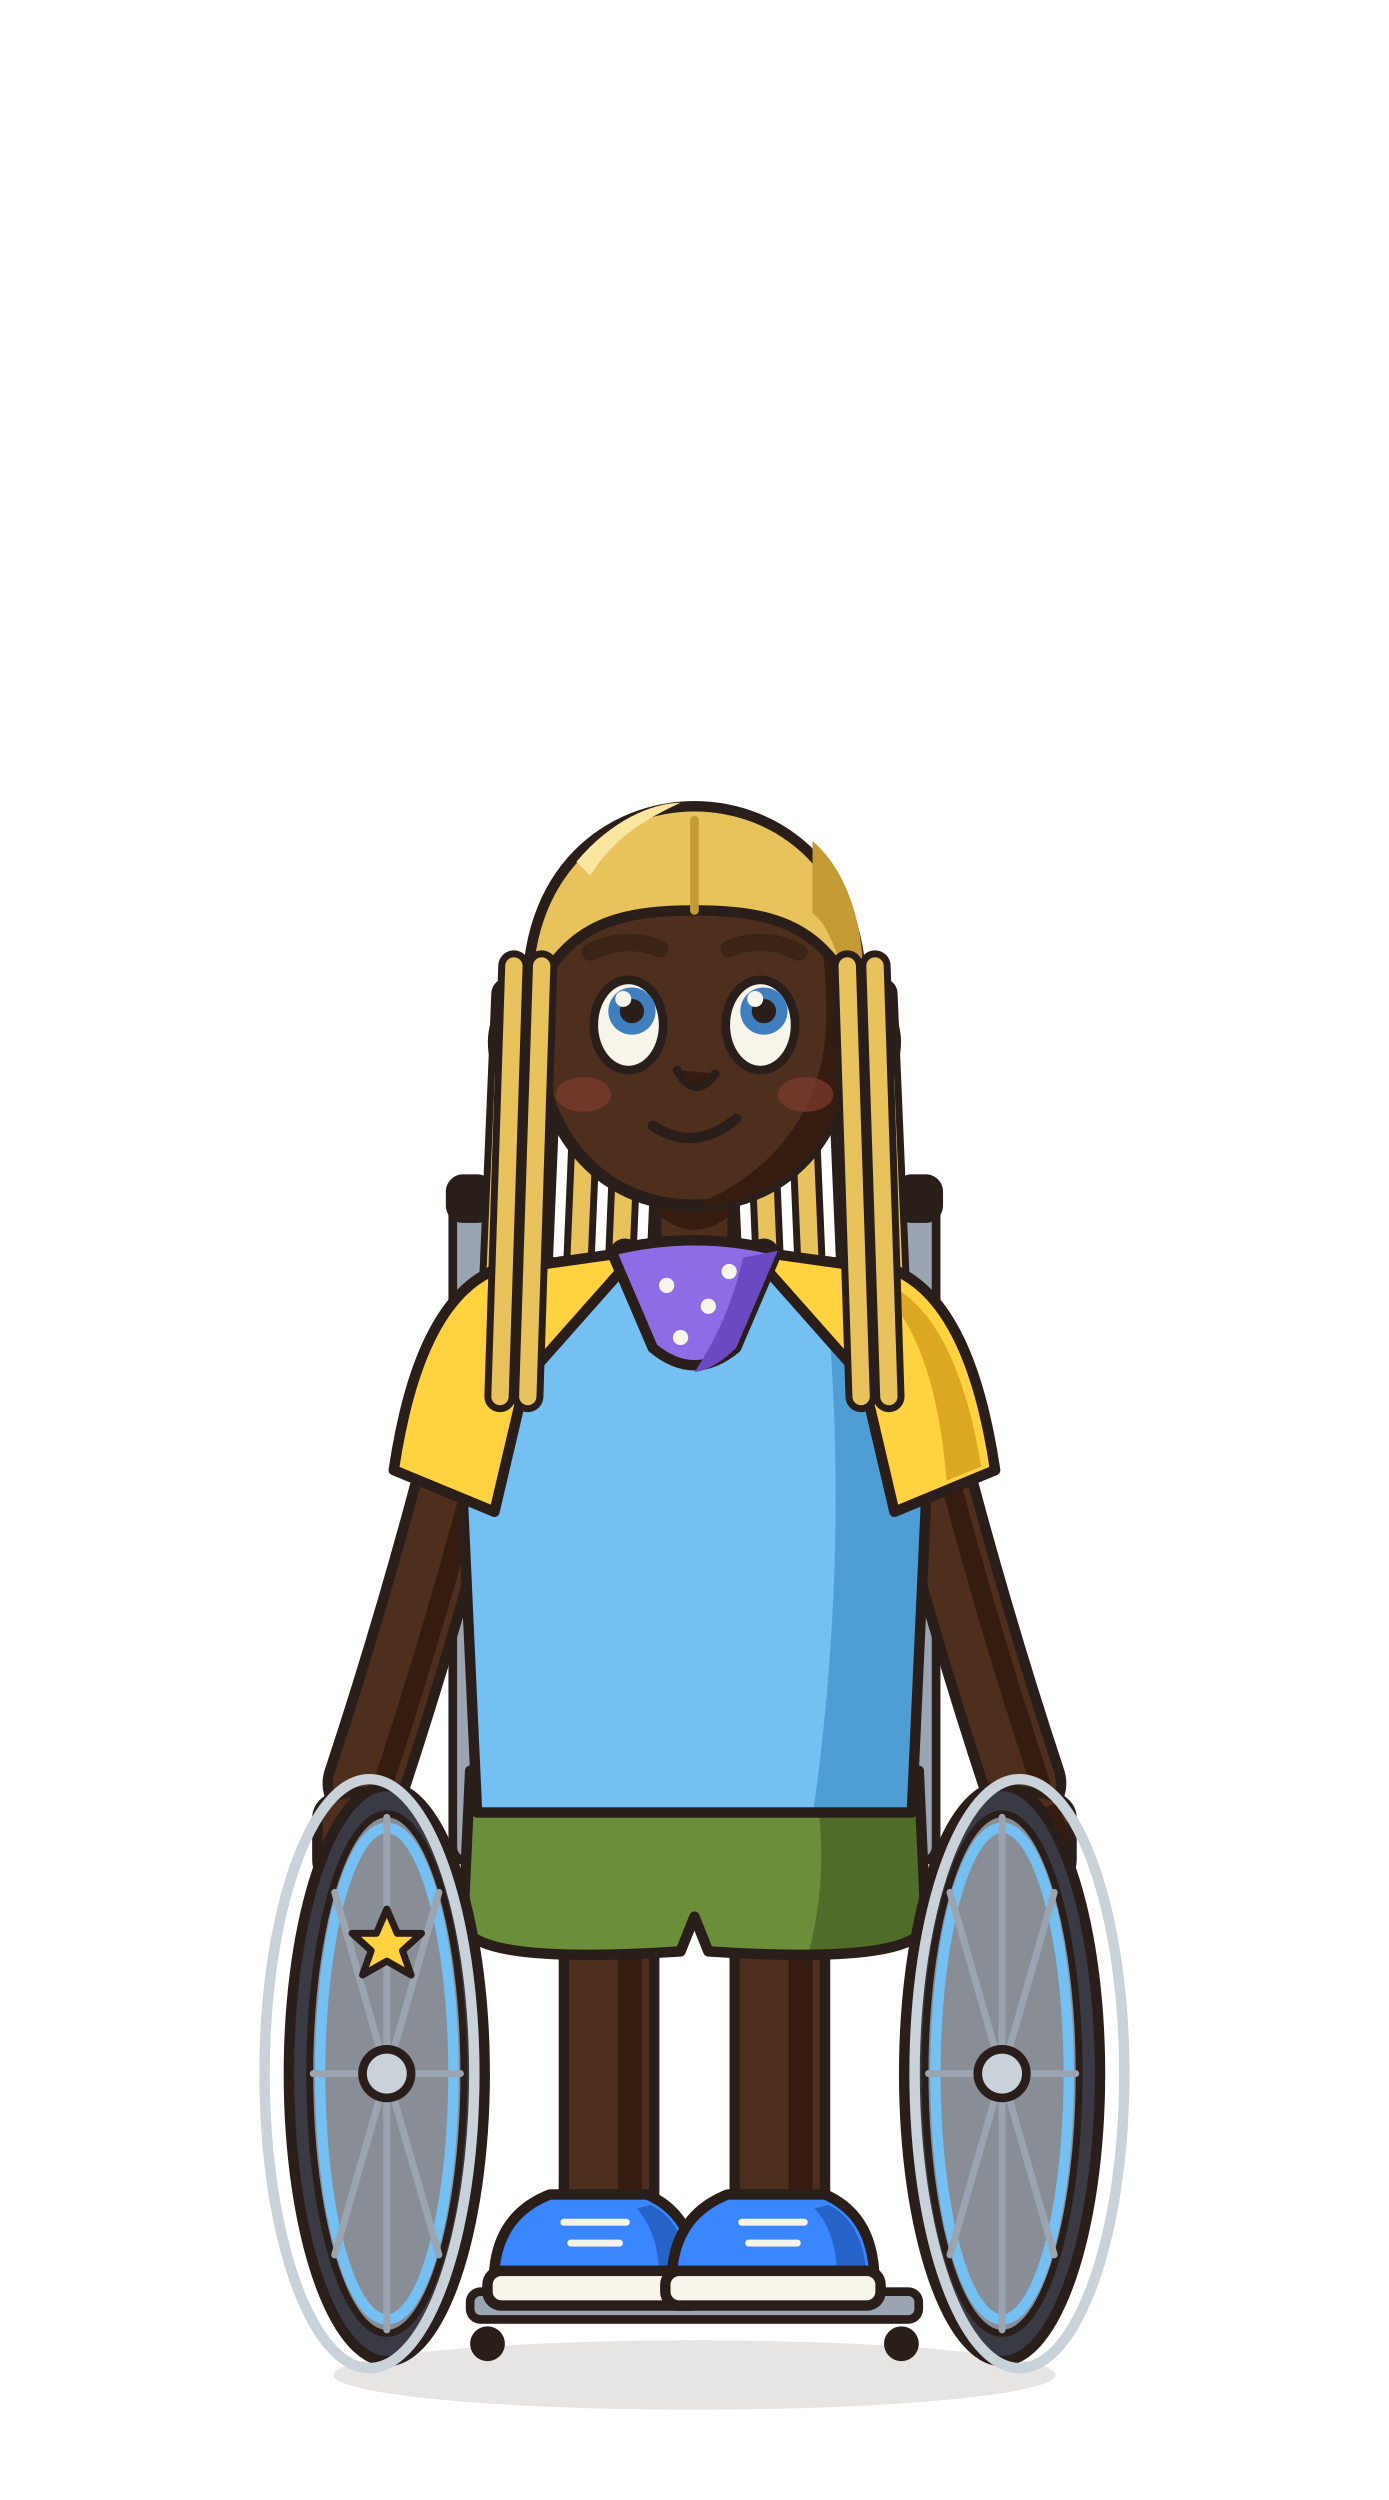
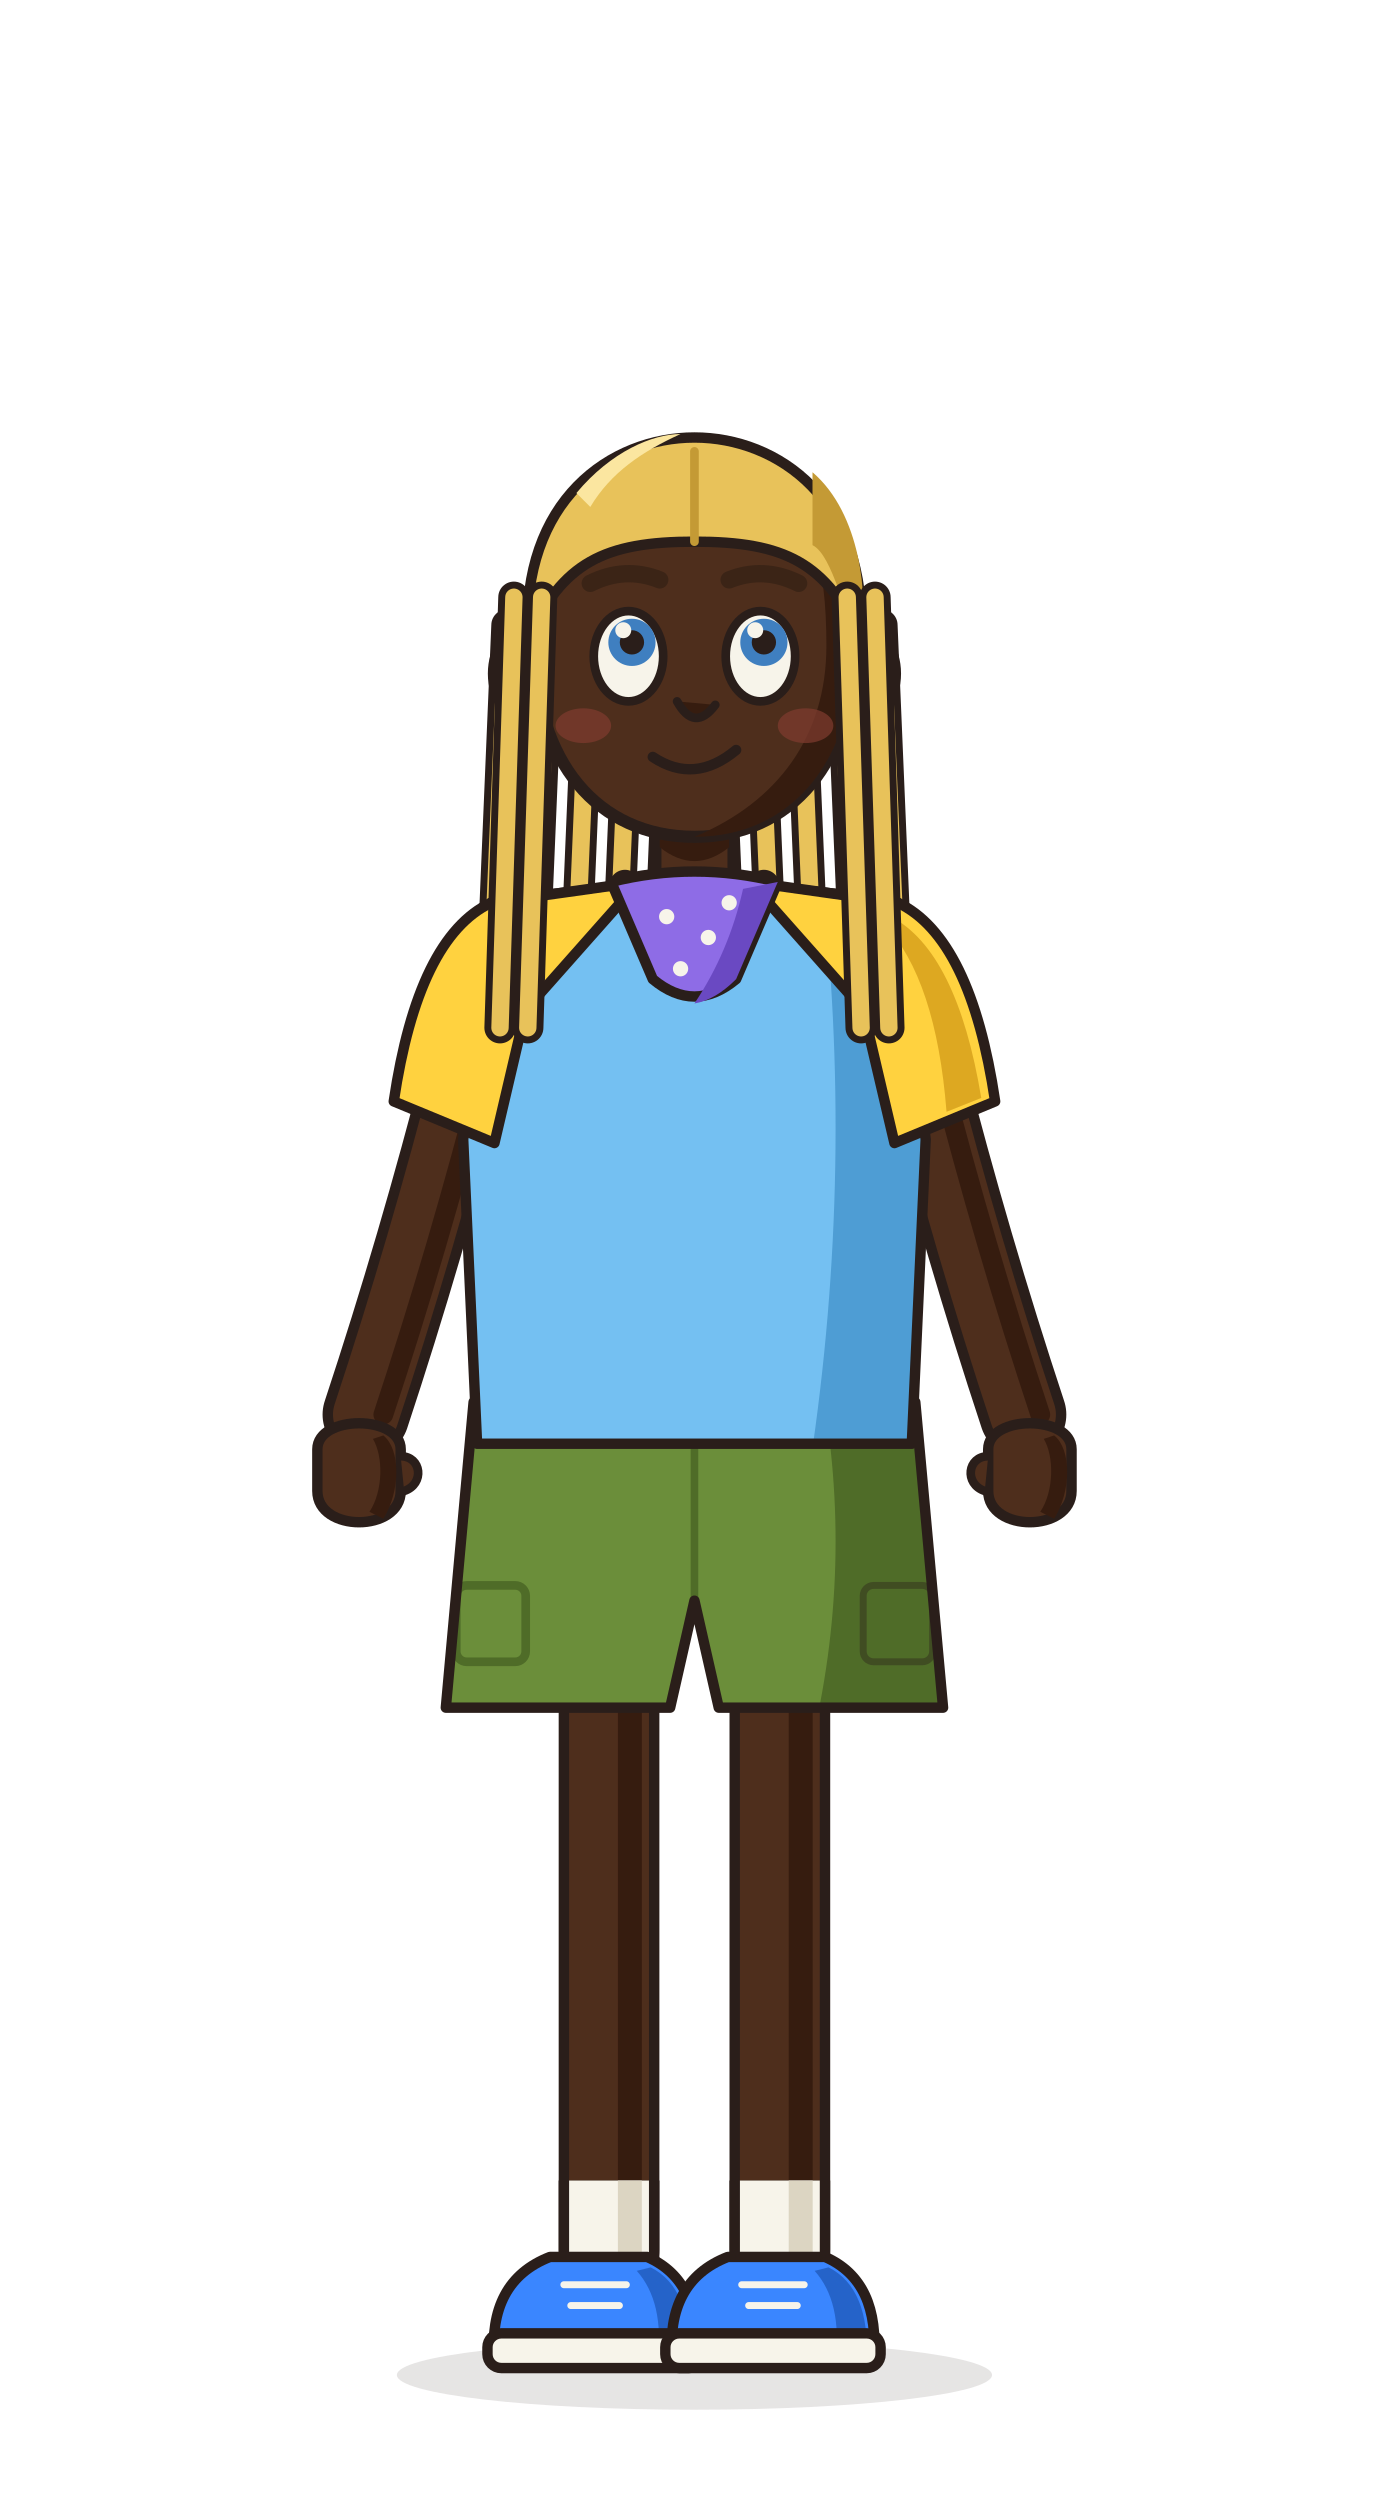
<svg xmlns="http://www.w3.org/2000/svg" viewBox="0 0 400 720" width="400" height="720" stroke-linejoin="round" stroke-linecap="round">
-   <g transform="translate(0 166.2)">
-     <ellipse cx="200" cy="517.8" rx="104" ry="10" fill="#2A1E1A" opacity="0.12" />
-     <rect x="130.4" y="180" width="10" height="189.8" rx="4" fill="#9AA5B1" stroke="#2A1E1A" stroke-width="2.5" />
-     <rect x="128.4" y="172" width="14" height="14" rx="5" fill="#2A1E1A" />
-     <rect x="259.6" y="180" width="10" height="189.8" rx="4" fill="#9AA5B1" stroke="#2A1E1A" stroke-width="2.5" />
-     <rect x="257.6" y="172" width="14" height="14" rx="5" fill="#2A1E1A" />
-     <rect x="137.4" y="214" width="125.2" height="145.8" rx="8" fill="#3A3A44" stroke="#2A1E1A" stroke-width="3" />
+   <g transform="translate(0 60)">
+     <ellipse cx="200" cy="624" rx="85.7" ry="10" fill="#2A1E1A" opacity="0.12" />
    <path d="M146 120 L140 262" fill="none" stroke="#2A1E1A" stroke-width="9" />
    <path d="M146 120 L140 262" fill="none" stroke="#E8C25A" stroke-width="5" />
    <path d="M158 120 L152 262" fill="none" stroke="#2A1E1A" stroke-width="9" />
    <path d="M158 120 L152 262" fill="none" stroke="#E8C25A" stroke-width="5" />
    <path d="M170 120 L164 262" fill="none" stroke="#2A1E1A" stroke-width="9" />
    <path d="M170 120 L164 262" fill="none" stroke="#E8C25A" stroke-width="5" />
    <path d="M182 120 L176 262" fill="none" stroke="#2A1E1A" stroke-width="9" />
    <path d="M182 120 L176 262" fill="none" stroke="#E8C25A" stroke-width="5" />
    <path d="M194 120 L188 262" fill="none" stroke="#2A1E1A" stroke-width="9" />
    <path d="M194 120 L188 262" fill="none" stroke="#E8C25A" stroke-width="5" />
    <path d="M206 120 L212 262" fill="none" stroke="#2A1E1A" stroke-width="9" />
    <path d="M206 120 L212 262" fill="none" stroke="#E8C25A" stroke-width="5" />
    <path d="M218 120 L224 262" fill="none" stroke="#2A1E1A" stroke-width="9" />
    <path d="M218 120 L224 262" fill="none" stroke="#E8C25A" stroke-width="5" />
    <path d="M230 120 L236 262" fill="none" stroke="#2A1E1A" stroke-width="9" />
    <path d="M230 120 L236 262" fill="none" stroke="#E8C25A" stroke-width="5" />
    <path d="M242 120 L248 262" fill="none" stroke="#2A1E1A" stroke-width="9" />
    <path d="M242 120 L248 262" fill="none" stroke="#E8C25A" stroke-width="5" />
    <path d="M254 120 L260 262" fill="none" stroke="#2A1E1A" stroke-width="9" />
    <path d="M254 120 L260 262" fill="none" stroke="#E8C25A" stroke-width="5" />
    <ellipse cx="151" cy="134" rx="9" ry="13" fill="#4E2E1C" stroke="#2A1E1A" stroke-width="3" />
    <ellipse cx="249" cy="134" rx="9" ry="13" fill="#4E2E1C" stroke="#2A1E1A" stroke-width="3" />
    <path d="M153 128 Q148 134 153 140 M247 128 Q252 134 247 140" fill="none" stroke="#361C0F" stroke-width="3" />
    <rect x="189" y="172" width="22" height="33" fill="#4E2E1C" stroke="#2A1E1A" stroke-width="3" />
    <path d="M190 176 Q200 186 210 176 L210 184 Q200 192 190 184 Z" fill="#361C0F" />
    <g fill="none">
-       <path d="M175.4 389.8 L175.4 473.8" fill="none" stroke="#2A1E1A" stroke-width="29" />
-       <path d="M175.4 389.8 L175.4 473.8" fill="none" stroke="#4E2E1C" stroke-width="23" />
+       <path d="M175.4 391 L175.4 588" fill="none" stroke="#2A1E1A" stroke-width="29" />
+       <path d="M175.4 391 L175.4 588" fill="none" stroke="#4E2E1C" stroke-width="23" />
      <g transform="translate(6 0)">
-         <path d="M175.4 389.8 L175.4 473.8" fill="none" stroke="#361C0F" stroke-width="6.9" />
+         <path d="M175.4 391 L175.4 588" fill="none" stroke="#361C0F" stroke-width="6.9" />
      </g>
    </g>
    <g fill="none">
-       <path d="M224.6 389.8 L224.6 473.8" fill="none" stroke="#2A1E1A" stroke-width="29" />
-       <path d="M224.6 389.8 L224.6 473.8" fill="none" stroke="#4E2E1C" stroke-width="23" />
+       <path d="M224.6 391 L224.6 588" fill="none" stroke="#2A1E1A" stroke-width="29" />
+       <path d="M224.6 391 L224.6 588" fill="none" stroke="#4E2E1C" stroke-width="23" />
      <g transform="translate(6 0)">
-         <path d="M224.6 389.8 L224.6 473.8" fill="none" stroke="#361C0F" stroke-width="6.9" />
+         <path d="M224.6 391 L224.6 588" fill="none" stroke="#361C0F" stroke-width="6.9" />
      </g>
    </g>
-     <rect x="135.4" y="493.8" width="129.2" height="8" rx="3" fill="#9AA5B1" stroke="#2A1E1A" stroke-width="2.5" />
-     <path d="M142.388 495.8 Q140.388 472.8 158.388 465.8 L186.388 465.8 Q202.388 472.8 200.388 495.8 Z" fill="#3A86FF" stroke="#2A1E1A" stroke-width="3" />
-     <path d="M187.388 468.8 Q199.388 474.8 198.388 495.8 L189.388 495.8 Q191.388 478.8 183.388 469.8 Z" fill="#2563C9" />
-     <path d="M162.388 473.8 L180.388 473.8 M164.388 479.8 L178.388 479.8" fill="none" stroke="#F7F4EA" stroke-width="2" />
-     <rect x="140.388" y="487.8" width="62" height="10" rx="4" fill="#F7F4EA" stroke="#2A1E1A" stroke-width="3" />
-     <path d="M193.612 495.8 Q191.612 472.8 209.612 465.8 L237.612 465.8 Q253.612 472.8 251.612 495.8 Z" fill="#3A86FF" stroke="#2A1E1A" stroke-width="3" />
-     <path d="M238.612 468.8 Q250.612 474.8 249.612 495.8 L240.612 495.8 Q242.612 478.8 234.612 469.8 Z" fill="#2563C9" />
-     <path d="M213.612 473.8 L231.612 473.8 M215.612 479.8 L229.612 479.8" fill="none" stroke="#F7F4EA" stroke-width="2" />
-     <rect x="191.612" y="487.8" width="62" height="10" rx="4" fill="#F7F4EA" stroke="#2A1E1A" stroke-width="3" />
-     <clipPath id="KID127-lap">
-       <path d="M135.4 343.8 L264.6 343.8 L266.6 387.8 Q264.6 399.8 204 395.8 L200 385.8 L196 395.8 Q135.4 399.8 133.4 387.8 Z" />
+     <g fill="none" stroke-linecap="butt">
+       <path d="M175.4 568 L175.4 592" fill="none" stroke="#2A1E1A" stroke-width="29" />
+       <path d="M175.4 568 L175.4 592" fill="none" stroke="#F7F4EA" stroke-width="23" />
+       <g transform="translate(6 0)">
+         <path d="M175.4 568 L175.4 592" fill="none" stroke="#DCD5C2" stroke-width="6.9" />
+       </g>
+     </g>
+     <g fill="none" stroke-linecap="butt">
+       <path d="M224.6 568 L224.6 592" fill="none" stroke="#2A1E1A" stroke-width="29" />
+       <path d="M224.6 568 L224.6 592" fill="none" stroke="#F7F4EA" stroke-width="23" />
+       <g transform="translate(6 0)">
+         <path d="M224.6 568 L224.6 592" fill="none" stroke="#DCD5C2" stroke-width="6.9" />
+       </g>
+     </g>
+     <path d="M142.388 620 Q140.388 597 158.388 590 L186.388 590 Q202.388 597 200.388 620 Z" fill="#3A86FF" stroke="#2A1E1A" stroke-width="3" />
+     <path d="M187.388 593 Q199.388 599 198.388 620 L189.388 620 Q191.388 603 183.388 594 Z" fill="#2563C9" />
+     <path d="M162.388 598 L180.388 598 M164.388 604 L178.388 604" fill="none" stroke="#F7F4EA" stroke-width="2" />
+     <rect x="140.388" y="612" width="62" height="10" rx="4" fill="#F7F4EA" stroke="#2A1E1A" stroke-width="3" />
+     <path d="M193.612 620 Q191.612 597 209.612 590 L237.612 590 Q253.612 597 251.612 620 Z" fill="#3A86FF" stroke="#2A1E1A" stroke-width="3" />
+     <path d="M238.612 593 Q250.612 599 249.612 620 L240.612 620 Q242.612 603 234.612 594 Z" fill="#2563C9" />
+     <path d="M213.612 598 L231.612 598 M215.612 604 L229.612 604" fill="none" stroke="#F7F4EA" stroke-width="2" />
+     <rect x="191.612" y="612" width="62" height="10" rx="4" fill="#F7F4EA" stroke="#2A1E1A" stroke-width="3" />
+     <clipPath id="KID127-shorts">
+       <path d="M136.4 343.8 L263.6 343.8 L271.6 431.8 L207 431.8 L200 401 L193 431.8 L128.4 431.8 Z" />
    </clipPath>
-     <path d="M135.4 343.8 L264.6 343.8 L266.6 387.8 Q264.6 399.8 204 395.8 L200 385.8 L196 395.8 Q135.4 399.8 133.4 387.8 Z" fill="#6B8E3A" />
-     <g clip-path="url(#KID127-lap)">
-       <path d="M232.2 337.8 Q242.2 372.8 229.2 407.8 L360 407.8 L360 337.8 Z" fill="#4F6C28" />
+     <path d="M136.4 343.8 L263.6 343.8 L271.6 431.8 L207 431.8 L200 401 L193 431.8 L128.4 431.8 Z" fill="#6B8E3A" />
+     <g clip-path="url(#KID127-shorts)">
+       <path d="M236.3 337.8 Q246.3 390.8 233.3 443.8 L360 443.8 L360 337.8 Z" fill="#4F6C28" />
+       <path d="M200 401 L200 353.8 M136.4 353.8 L263.6 353.8" fill="none" stroke="#4F6C28" stroke-width="2.2" />
+       <rect x="131.4" y="396.6" width="20" height="22" rx="3" fill="none" stroke="#4F6C28" stroke-width="2.5" />
+       <rect x="248.6" y="396.6" width="20" height="22" rx="3" fill="none" stroke="#2A1E1A" stroke-width="2" opacity="0.4" />
    </g>
-     <path d="M135.4 343.8 L264.6 343.8 L266.6 387.8 Q264.6 399.8 204 395.8 L200 385.8 L196 395.8 Q135.4 399.8 133.4 387.8 Z" fill="none" stroke="#2A1E1A" stroke-width="3" />
+     <path d="M136.4 343.8 L263.6 343.8 L271.6 431.8 L207 431.8 L200 401 L193 431.8 L128.4 431.8 Z" fill="none" stroke="#2A1E1A" stroke-width="3" />
    <g fill="none">
      <path d="M134.4 248.4 Q121.4 299 105.4 347.4" fill="none" stroke="#2A1E1A" stroke-width="25" />
      <path d="M134.4 248.4 Q121.4 299 105.4 347.4" fill="none" stroke="#4E2E1C" stroke-width="19" />
      <g transform="translate(5 0)">
        <path d="M134.4 248.4 Q121.4 299 105.4 347.4" fill="none" stroke="#361C0F" stroke-width="5.7" />
      </g>
    </g>
    <g fill="none">
      <path d="M265.6 248.4 Q278.6 299 294.6 347.4" fill="none" stroke="#2A1E1A" stroke-width="25" />
      <path d="M265.6 248.4 Q278.6 299 294.6 347.4" fill="none" stroke="#4E2E1C" stroke-width="19" />
      <g transform="translate(5 0)">
        <path d="M265.6 248.4 Q278.6 299 294.6 347.4" fill="none" stroke="#361C0F" stroke-width="5.7" />
      </g>
    </g>
    <clipPath id="KID127-top">
      <path d="M141.4 200 Q200 190 258.6 200 L266.6 268.2 L262.6 355.8 L137.4 355.8 L133.4 268.2 Z" />
    </clipPath>
    <path d="M141.4 200 Q200 190 258.6 200 L266.6 268.2 L262.6 355.8 L137.4 355.8 L133.4 268.2 Z" fill="#74C0F2" />
    <g clip-path="url(#KID127-top)">
      <path d="M236.3 190 Q246.3 275.9 233.3 361.8 L360 361.8 L360 190 Z" fill="#4E9DD4" />
    </g>
    <path d="M141.4 200 Q200 190 258.6 200 L266.6 268.2 L262.6 355.8 L137.4 355.8 L133.4 268.2 Z" fill="none" stroke="#2A1E1A" stroke-width="3" />
    <path d="M184 194 L141.4 200 Q120.4 210 113.4 257.2 L142.4 269.2 L151.4 230.8 Z" fill="#FFD23F" stroke="#2A1E1A" stroke-width="3" />
    <path d="M216 194 L258.6 200 Q279.6 210 286.6 257.2 L257.6 269.2 L248.6 230.8 Z" fill="#FFD23F" stroke="#2A1E1A" stroke-width="3" />
    <path d="M256.6 204 Q275.6 214 282.6 256.2 L272.6 260.2 Q269.6 222 254.6 206 Z" fill="#DDA821" />
    <path d="M180 195 Q200 210 220 195" fill="none" stroke="#2A1E1A" stroke-width="9" />
    <path d="M180 195 Q200 210 220 195" fill="none" stroke="#FFD23F" stroke-width="4" />
    <path d="M176 194 Q200 188 224 194 L212 222 Q200 232 188 222 Z" fill="#8E6CE6" stroke="#2A1E1A" stroke-width="3" />
    <path d="M214 196 L224 194 L212 222 Q206 228 200 229 Q210 214 214 196 Z" fill="#6A49C2" />
    <circle cx="192" cy="204" r="2.2" fill="#F7F4EA" />
    <circle cx="204" cy="210" r="2.2" fill="#F7F4EA" />
    <circle cx="196" cy="219" r="2.2" fill="#F7F4EA" />
    <circle cx="210" cy="200" r="2.2" fill="#F7F4EA" />
    <path d="M91.4 357.4 C91.4 347.4 115.4 347.4 115.4 357.4 L115.4 369.4 C115.4 381.4 91.4 381.4 91.4 369.4 Z" fill="#4E2E1C" stroke="#2A1E1A" stroke-width="3" />
    <path d="M110.4 353.4 C115.4 357.4 115.4 369.4 110.4 377.4 L106.4 375.4 C110.4 369.4 110.4 359.4 107.4 354.4 Z" fill="#361C0F" />
    <path d="M115.4 359.4 C121.4 359.4 122.4 367.4 116.4 369.4" fill="#4E2E1C" stroke="#2A1E1A" stroke-width="2.5" />
    <path d="M284.6 357.4 C284.6 347.4 308.6 347.4 308.6 357.4 L308.6 369.4 C308.6 381.4 284.6 381.4 284.6 369.4 Z" fill="#4E2E1C" stroke="#2A1E1A" stroke-width="3" />
    <path d="M303.6 353.4 C308.6 357.4 308.6 369.4 303.6 377.4 L299.6 375.4 C303.6 369.4 303.6 359.4 300.6 354.4 Z" fill="#361C0F" />
    <path d="M284.6 359.4 C278.6 359.4 277.6 367.4 283.6 369.4" fill="#4E2E1C" stroke="#2A1E1A" stroke-width="2.5" />
-     <ellipse cx="111.4" cy="431" rx="28.2" ry="82.8" fill="#3A3A44" stroke="#2A1E1A" stroke-width="3" />
-     <ellipse cx="111.4" cy="431" rx="22.2" ry="74.8" fill="#C9D1D9" stroke="#2A1E1A" stroke-width="2" fill-opacity="0.55" />
-     <ellipse cx="111.4" cy="431" rx="19.2" ry="70.8" fill="none" stroke="#74C0F2" stroke-width="3" />
-     <path d="M90.2 431 L132.6 431" fill="none" stroke="#9AA5B1" stroke-width="2" />
-     <path d="M96.4 378.8 L126.4 483.2" fill="none" stroke="#9AA5B1" stroke-width="2" />
-     <path d="M111.4 357.2 L111.4 504.8" fill="none" stroke="#9AA5B1" stroke-width="2" />
-     <path d="M126.4 378.8 L96.4 483.2" fill="none" stroke="#9AA5B1" stroke-width="2" />
-     <ellipse cx="106.4" cy="431" rx="30.2" ry="84.8" fill="none" stroke="#C9D1D9" stroke-width="3" />
-     <circle cx="111.4" cy="431" r="7" fill="#C9D1D9" stroke="#2A1E1A" stroke-width="2.5" />
-     <ellipse cx="288.6" cy="431" rx="28.2" ry="82.8" fill="#3A3A44" stroke="#2A1E1A" stroke-width="3" />
-     <ellipse cx="288.6" cy="431" rx="22.2" ry="74.8" fill="#C9D1D9" stroke="#2A1E1A" stroke-width="2" fill-opacity="0.55" />
-     <ellipse cx="288.6" cy="431" rx="19.2" ry="70.8" fill="none" stroke="#74C0F2" stroke-width="3" />
-     <path d="M267.4 431 L309.8 431" fill="none" stroke="#9AA5B1" stroke-width="2" />
-     <path d="M273.6 378.8 L303.6 483.2" fill="none" stroke="#9AA5B1" stroke-width="2" />
-     <path d="M288.6 357.2 L288.6 504.8" fill="none" stroke="#9AA5B1" stroke-width="2" />
-     <path d="M303.6 378.8 L273.6 483.2" fill="none" stroke="#9AA5B1" stroke-width="2" />
-     <ellipse cx="293.6" cy="431" rx="30.2" ry="84.8" fill="none" stroke="#C9D1D9" stroke-width="3" />
-     <circle cx="288.6" cy="431" r="7" fill="#C9D1D9" stroke="#2A1E1A" stroke-width="2.5" />
-     <path d="M111.4 383.6 L114.4 390.6 L121.4 390.6 L115.9 395.6 L118.4 402.6 L111.4 398.6 L104.4 402.6 L106.9 395.6 L101.4 390.6 L108.4 390.6 Z" fill="#FFD23F" stroke="#2A1E1A" stroke-width="2" />
-     <rect x="135.4" y="503.8" width="10" height="10" rx="5" fill="#2A1E1A" />
-     <rect x="254.6" y="503.8" width="10" height="10" rx="5" fill="#2A1E1A" />
    <path d="M154 126 C154 96 175 80 200 80 C225 80 246 96 246 126 C246 159 228 181 200 181 C172 181 154 159 154 126 Z" fill="#4E2E1C" stroke="#2A1E1A" stroke-width="3.5" />
    <path d="M234 96 C244 108 246 120 246 126 C246 159 228 181 200 181 C224 171 238 152 238 126 C238 114 237 104 234 96 Z" fill="#361C0F" />
    <ellipse cx="168" cy="149" rx="8" ry="5" fill="#7E3A2E" opacity="0.72" />
    <ellipse cx="232" cy="149" rx="8" ry="5" fill="#7E3A2E" opacity="0.72" />
    <ellipse cx="181" cy="129" rx="10" ry="13" fill="#F7F4EA" stroke="#2A1E1A" stroke-width="2.5" />
    <circle cx="182" cy="125" r="6.8" fill="#3F7FC0" />
    <circle cx="182" cy="125" r="3.5" fill="#2A1E1A" />
    <circle cx="179.5" cy="121.5" r="2.3" fill="#F7F4EA" />
    <ellipse cx="219" cy="129" rx="10" ry="13" fill="#F7F4EA" stroke="#2A1E1A" stroke-width="2.5" />
    <circle cx="220" cy="125" r="6.8" fill="#3F7FC0" />
    <circle cx="220" cy="125" r="3.5" fill="#2A1E1A" />
    <circle cx="217.5" cy="121.5" r="2.3" fill="#F7F4EA" />
    <path d="M195 142 Q200 151 206 143" fill="#361C0F" stroke="#2A1E1A" stroke-width="2.5" />
    <path d="M188 158 Q200 166 212 156" fill="none" stroke="#2A1E1A" stroke-width="3" />
    <path d="M152 124 C150 84 176 66 200 66 C224 66 250 84 248 124 C238 102 226 96 200 96 C174 96 162 102 152 124 Z" fill="#E8C25A" stroke="#2A1E1A" stroke-width="3" />
    <path d="M234 76 C248 88 250 112 248 124 C243 118 240 100 234 97 Z" fill="#C49A35" />
    <path d="M166 82 C176 70 188 65 196 65 C185 70 176 76 170 86 Z" fill="#FBE6A0" />
    <path d="M200 70 L200 96" fill="none" stroke="#C49A35" stroke-width="2.5" />
    <path d="M148 112 L144 236" fill="none" stroke="#2A1E1A" stroke-width="9" />
    <path d="M148 112 L144 236" fill="none" stroke="#E8C25A" stroke-width="5" />
    <path d="M156 112 L152 236" fill="none" stroke="#2A1E1A" stroke-width="9" />
    <path d="M156 112 L152 236" fill="none" stroke="#E8C25A" stroke-width="5" />
    <path d="M244 112 L248 236" fill="none" stroke="#2A1E1A" stroke-width="9" />
    <path d="M244 112 L248 236" fill="none" stroke="#E8C25A" stroke-width="5" />
    <path d="M252 112 L256 236" fill="none" stroke="#2A1E1A" stroke-width="9" />
    <path d="M252 112 L256 236" fill="none" stroke="#E8C25A" stroke-width="5" />
    <path d="M170 108 Q180 103 190 107" fill="none" stroke="#3B2416" stroke-width="5" />
    <path d="M210 107 Q220 103 230 108" fill="none" stroke="#3B2416" stroke-width="5" />
  </g>
</svg>
